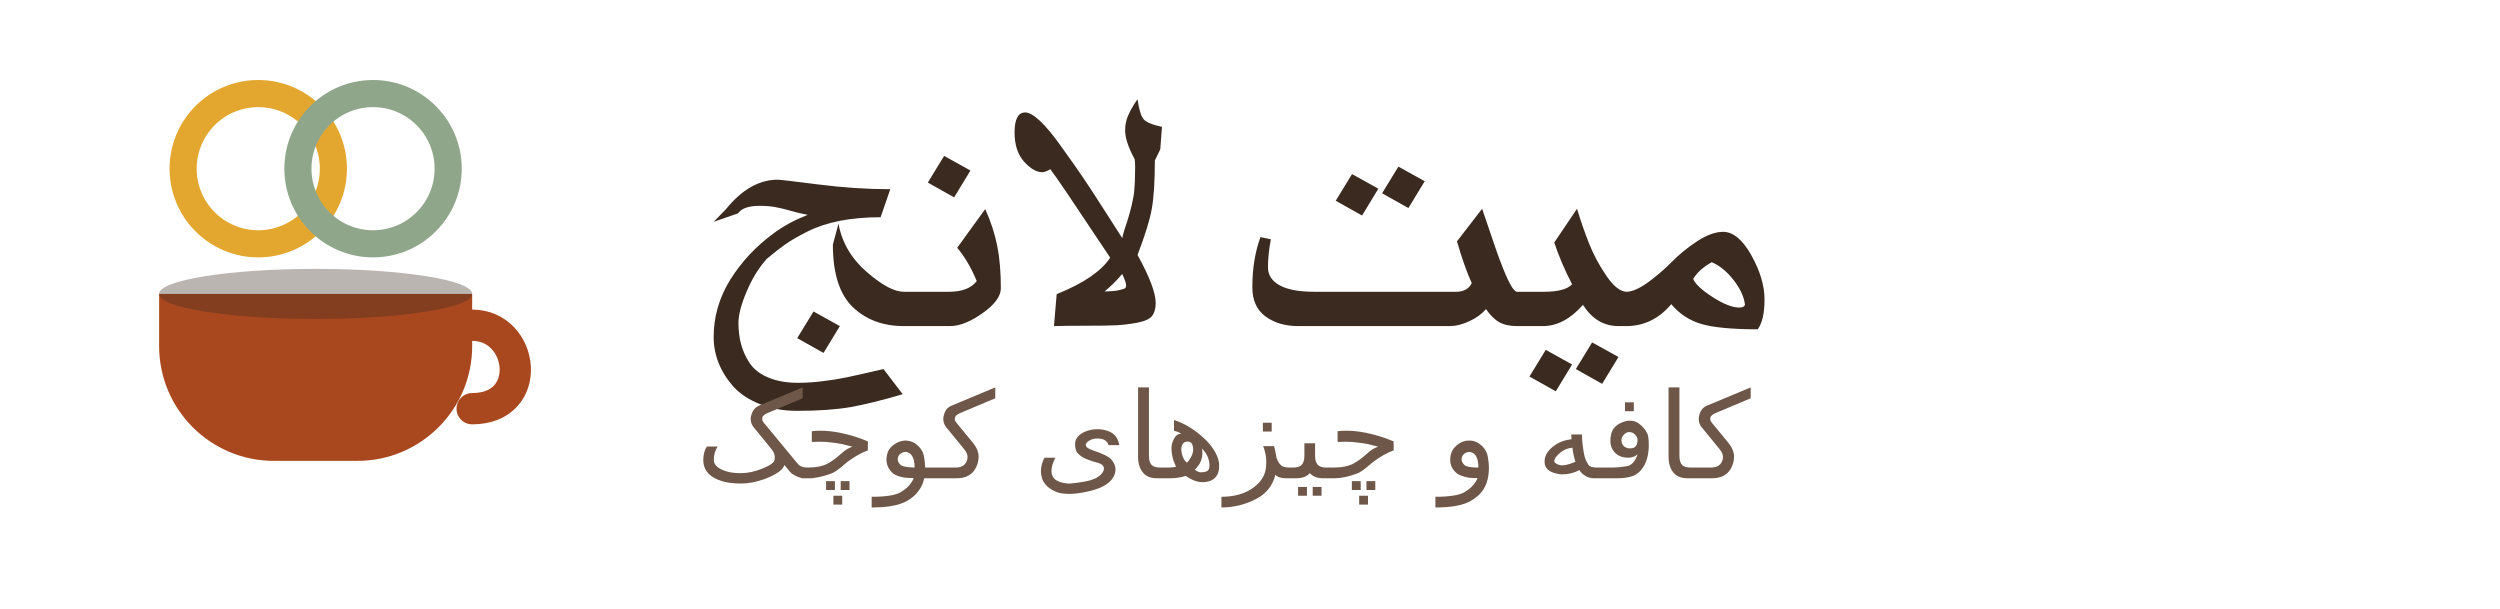
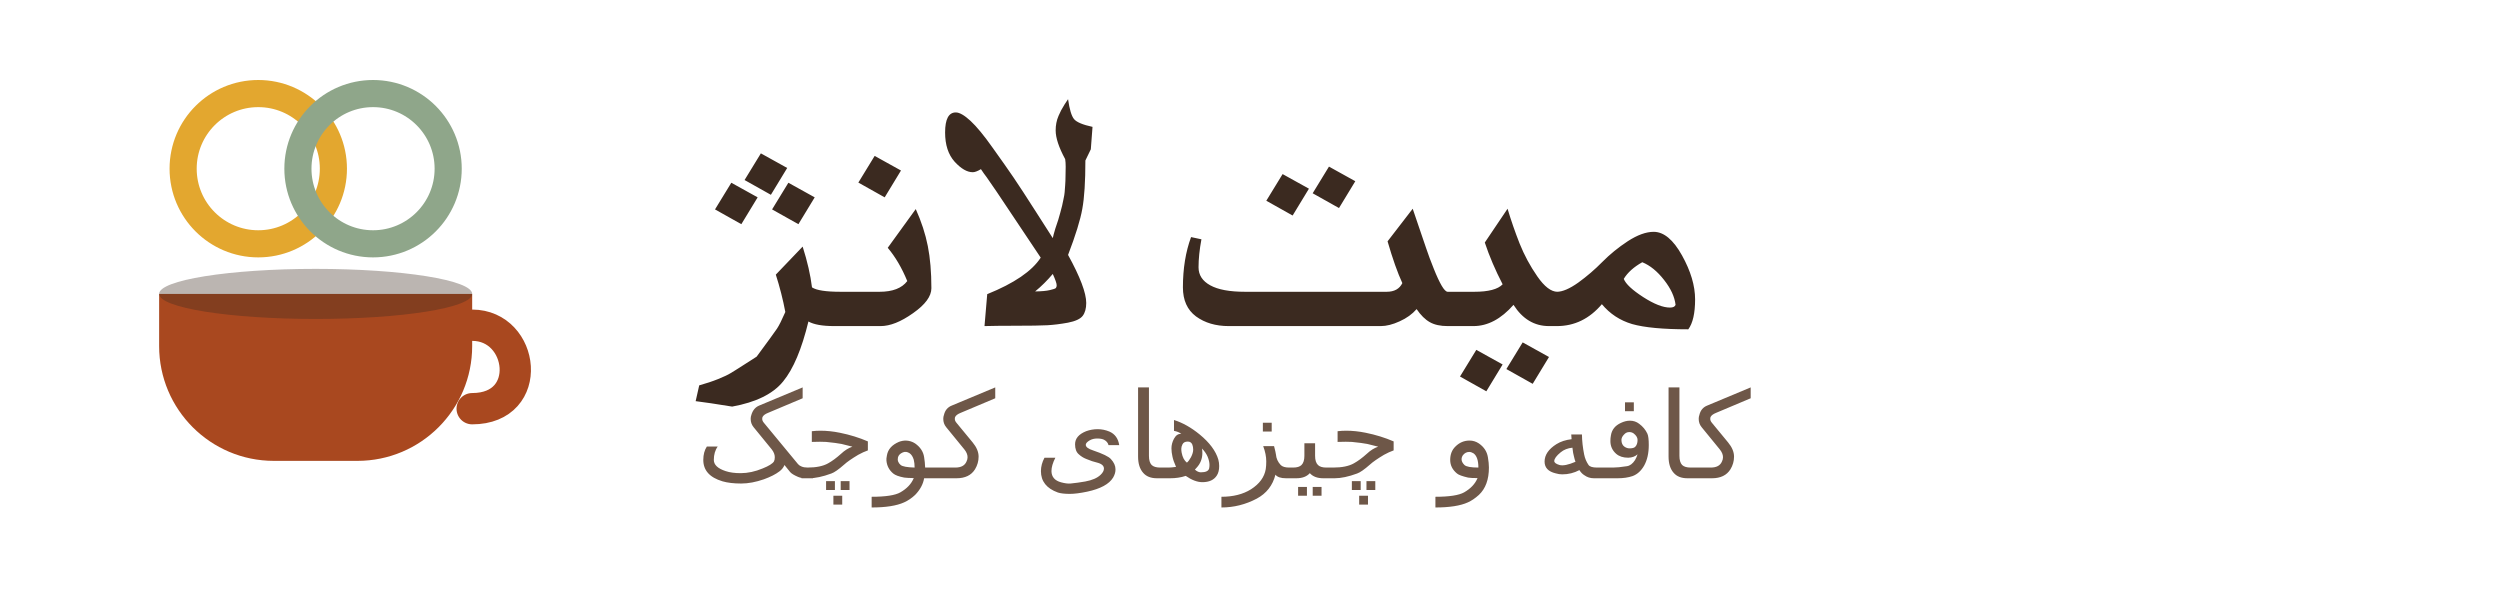
- <svg xmlns="http://www.w3.org/2000/svg" width="230" height="56" viewBox="0 0 230 56" role="img" aria-label="میت لانج">
+ <svg xmlns="http://www.w3.org/2000/svg" width="230" height="56" viewBox="0 0 230 56" role="img" aria-label="میت لانژ">
  <g transform="translate(6 4) scale(.96)">
    <circle cx="18.5" cy="12" r="7.2" fill="none" stroke="#E3A72F" stroke-width="2.6" />
    <circle cx="29.5" cy="12" r="7.2" fill="none" stroke="#8FA68A" stroke-width="2.6" />
    <path d="M9 24h30v5a11 11 0 0 1-11 11h-8A11 11 0 0 1 9 29v-5Z" fill="#A9481F" />
    <path d="M39 27c5 0 6 8 0 8" fill="none" stroke="#A9481F" stroke-width="3" stroke-linecap="round" />
    <ellipse cx="24" cy="24" rx="15" ry="2.4" fill="#3B2A20" opacity=".35" />
  </g>
-   <text x="64" y="30" font-family="Aref Ruqaa, Vazirmatn, Tahoma, serif" font-weight="700" font-size="30" fill="#3B2A20">میت لانج</text>
+   <text x="64" y="30" font-family="Aref Ruqaa, Vazirmatn, Tahoma, serif" font-weight="700" font-size="30" fill="#3B2A20">میت لانژ</text>
  <text x="64" y="44" font-family="Vazirmatn, Tahoma, sans-serif" font-size="11" fill="#6E5748">کافه و چیزهای کوچک</text>
</svg>
